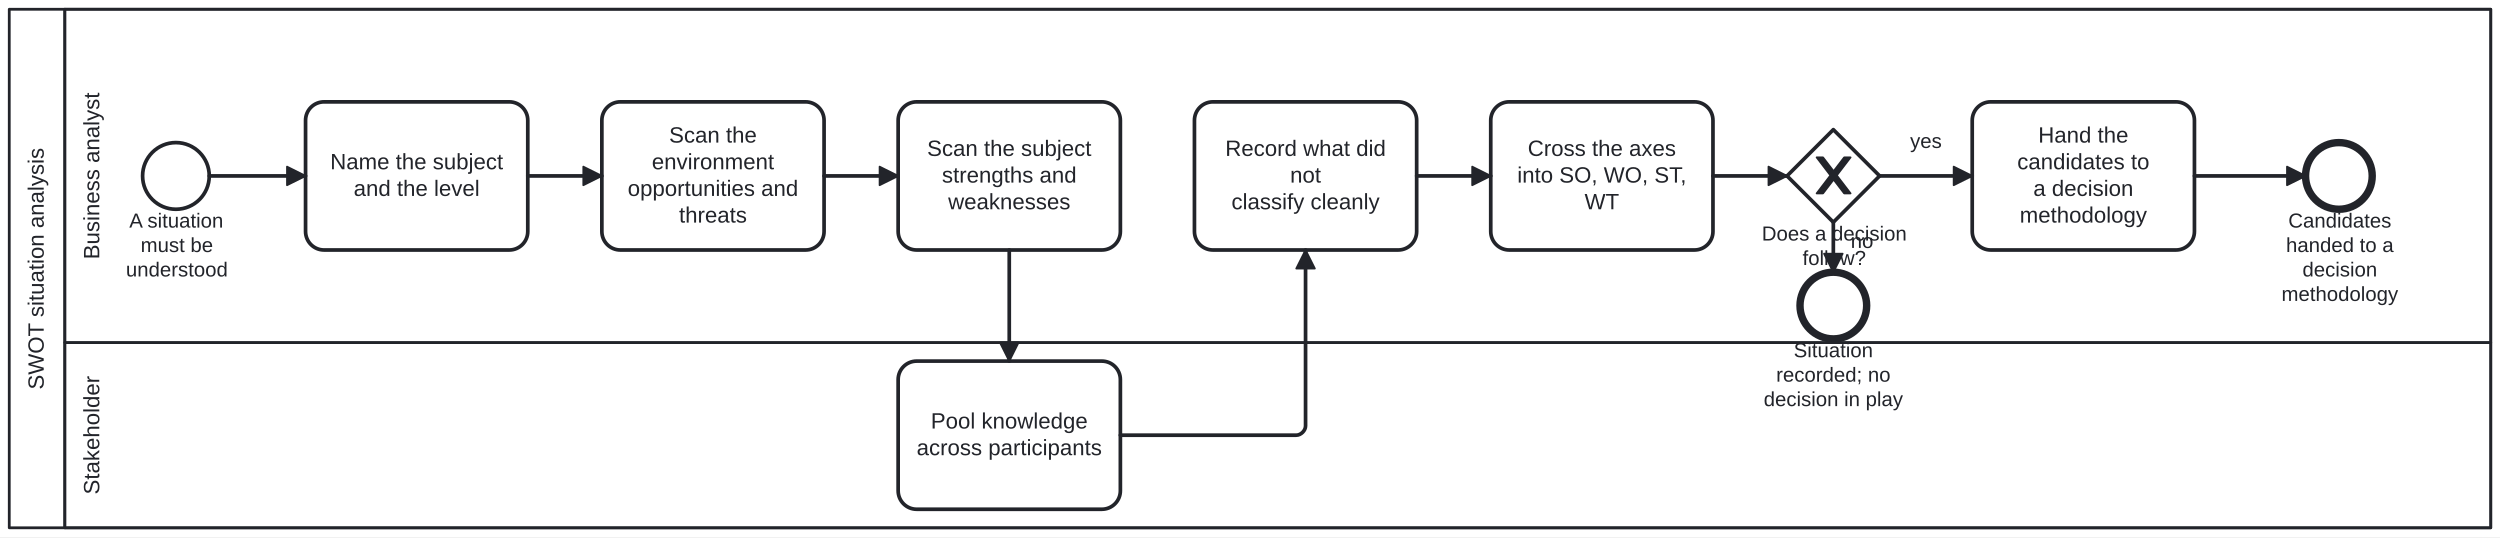
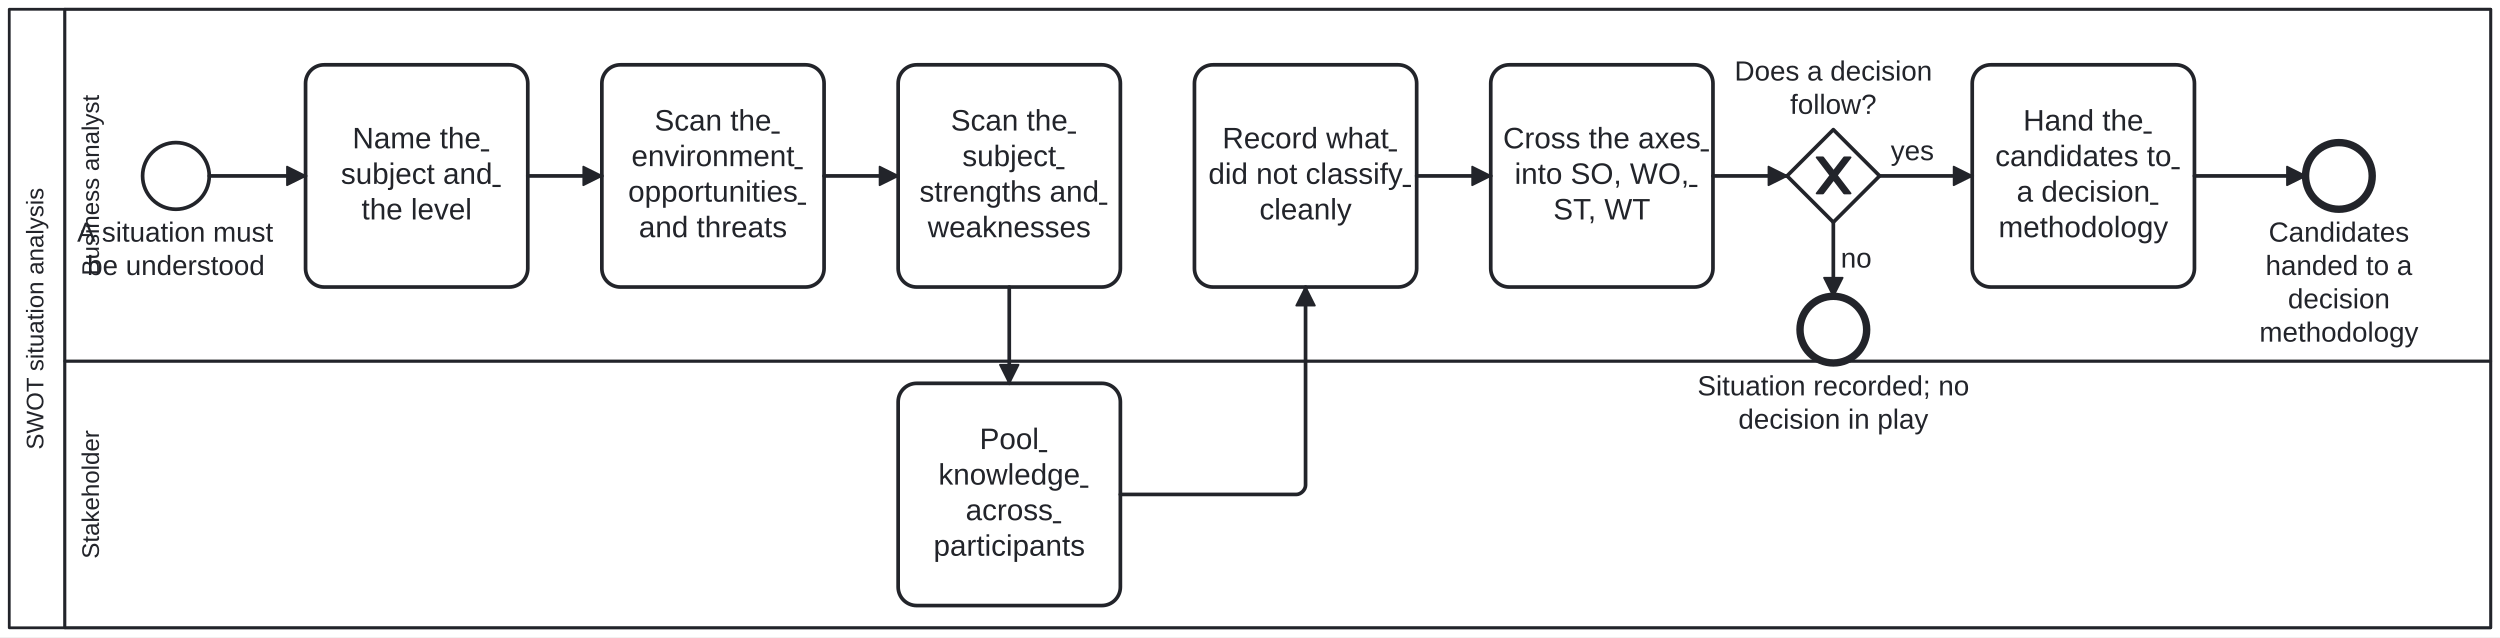
- <svg xmlns="http://www.w3.org/2000/svg" width="100%" style="max-width:100%;height:auto" viewBox="155 75 1350 290" version="1.1">
-   <rect x="155" y="75" width="1350" height="290" fill="#ffffff" />
+ <svg xmlns="http://www.w3.org/2000/svg" width="100%" style="max-width:100%;height:auto" viewBox="155 75 1350 344" version="1.1">
+   <style>.fa-task-link,.fa-subprocess-link{cursor:pointer}.fa-task-link text{text-decoration:underline}.fa-task-link:focus-visible,.fa-subprocess-link:focus-visible{outline:2px solid #2563eb;outline-offset:2px}.fa-subprocess-link:hover rect:not(.fa-link-hit),.fa-subprocess-link:focus-visible rect:not(.fa-link-hit){stroke-width:2.5px}</style>
+   <rect x="155" y="75" width="1350" height="344" fill="#ffffff" />
  <g class="djs-group">
    <g class="djs-element djs-shape" data-element-id="Participant_Process_SwotAnalysis" style="display: block;" transform="matrix(1 0 0 1 160 80)">
      <g class="djs-visual">
-         <rect x="0" y="0" width="1340" height="280" rx="0" ry="0" style="stroke-linecap: round; stroke-linejoin: round; stroke: rgb(34, 36, 42); stroke-width: 1.5px; fill: white; fill-opacity: 0.95;" />
-         <path style="fill: none; stroke-linecap: round; stroke-linejoin: round; stroke: rgb(34, 36, 42); stroke-width: 1.5px;" d="M30,0L30,280" />
-         <text lineHeight="1.2" class="djs-label" style="font-family: Arial, sans-serif; font-size: 12px; font-weight: normal; fill: rgb(34, 36, 42);" transform="matrix(-1.83697e-16 -1 1 -1.83697e-16 0 280)">
-           <tspan x="74.645" y="18.6">SWOT situation analysis</tspan>
+         <rect x="0" y="0" width="1340" height="334" rx="0" ry="0" style="stroke-linecap: round; stroke-linejoin: round; stroke: rgb(34, 36, 42); stroke-width: 1.5px; fill: white; fill-opacity: 0.95;" />
+         <path style="fill: none; stroke-linecap: round; stroke-linejoin: round; stroke: rgb(34, 36, 42); stroke-width: 1.5px;" d="M30,0L30,334" />
+         <text lineHeight="1.05" class="djs-label" transform="matrix(-1.83697e-16 -1 1 -1.83697e-16 0 334)" style="font-family: Arial, sans-serif; font-size: 13px; font-weight: normal; fill: rgb(34, 36, 42);">
+           <tspan x="96.198" y="18.413">SWOT situation analysis</tspan>
        </text>
      </g>
-       <rect class="djs-hit djs-hit-all" x="0" y="0" width="1340" height="280" style="fill: none; stroke-opacity: 0; stroke: white; stroke-width: 15px;" />
+       <rect class="djs-hit djs-hit-all" x="0" y="0" width="1340" height="334" style="fill: none; stroke-opacity: 0; stroke: white; stroke-width: 15px;" />
    </g>
    <g class="djs-children">
      <g class="djs-group">
-         <g class="djs-element djs-shape" data-element-id="Lane_Stakeholder" style="display: block;" transform="matrix(1 0 0 1 190 260)">
-           <g class="djs-visual">
-             <rect x="0" y="0" width="1310" height="100" rx="0" ry="0" style="stroke-linecap: round; stroke-linejoin: round; stroke: rgb(34, 36, 42); stroke-width: 1.5px; fill: white; fill-opacity: 0.25;" />
-             <text lineHeight="1.2" class="djs-label" style="font-family: Arial, sans-serif; font-size: 12px; font-weight: normal; fill: rgb(34, 36, 42);" transform="matrix(-1.83697e-16 -1 1 -1.83697e-16 0 100)">
-               <tspan x="17.979" y="18.6">Stakeholder</tspan>
-             </text>
-           </g>
-           <rect class="djs-hit djs-hit-all" x="0" y="0" width="1310" height="100" style="fill: none; stroke-opacity: 0; stroke: white; stroke-width: 15px;" />
+         <g class="djs-element djs-shape" data-element-id="Lane_Stakeholder" style="display: block;" transform="matrix(1 0 0 1 190 270)">
+           <g class="djs-visual">
+             <rect x="0" y="0" width="1310" height="144" rx="0" ry="0" style="stroke-linecap: round; stroke-linejoin: round; stroke: rgb(34, 36, 42); stroke-width: 1.5px; fill: white; fill-opacity: 0.25;" />
+             <text lineHeight="1.05" class="djs-label" transform="matrix(-1.83697e-16 -1 1 -1.83697e-16 0 144)" style="font-family: Arial, sans-serif; font-size: 13px; font-weight: normal; fill: rgb(34, 36, 42);">
+               <tspan x="37.31" y="18.413">Stakeholder</tspan>
+             </text>
+           </g>
+           <rect class="djs-hit djs-hit-all" x="0" y="0" width="1310" height="144" style="fill: none; stroke-opacity: 0; stroke: white; stroke-width: 15px;" />
        </g>
      </g>
      <g class="djs-group">
        <g class="djs-element djs-shape" data-element-id="Lane_BusinessAnalyst" style="display: block;" transform="matrix(1 0 0 1 190 80)">
          <g class="djs-visual">
-             <rect x="0" y="0" width="1310" height="180" rx="0" ry="0" style="stroke-linecap: round; stroke-linejoin: round; stroke: rgb(34, 36, 42); stroke-width: 1.5px; fill: white; fill-opacity: 0.25;" />
-             <text lineHeight="1.2" class="djs-label" style="font-family: Arial, sans-serif; font-size: 12px; font-weight: normal; fill: rgb(34, 36, 42);" transform="matrix(-1.83697e-16 -1 1 -1.83697e-16 0 180)">
-               <tspan x="44.977" y="18.6">Business analyst</tspan>
-             </text>
-           </g>
-           <rect class="djs-hit djs-hit-all" x="0" y="0" width="1310" height="180" style="fill: none; stroke-opacity: 0; stroke: white; stroke-width: 15px;" />
+             <rect x="0" y="0" width="1310" height="190" rx="0" ry="0" style="stroke-linecap: round; stroke-linejoin: round; stroke: rgb(34, 36, 42); stroke-width: 1.5px; fill: white; fill-opacity: 0.25;" />
+             <text lineHeight="1.05" class="djs-label" transform="matrix(-1.83697e-16 -1 1 -1.83697e-16 0 190)" style="font-family: Arial, sans-serif; font-size: 13px; font-weight: normal; fill: rgb(34, 36, 42);">
+               <tspan x="46.225" y="18.413">Business analyst</tspan>
+             </text>
+           </g>
+           <rect class="djs-hit djs-hit-all" x="0" y="0" width="1310" height="190" style="fill: none; stroke-opacity: 0; stroke: white; stroke-width: 15px;" />
        </g>
      </g>
      <g class="djs-group">
        <g class="djs-element djs-shape" data-element-id="Start_Process_SwotAnalysis" style="display: block;" transform="matrix(1 0 0 1 232 152)">
          <g class="djs-visual">
            <circle cx="18" cy="18" r="18" style="stroke-linecap: round; stroke-linejoin: round; stroke: rgb(34, 36, 42); stroke-width: 2px; fill: white; fill-opacity: 0.95;" />
          </g>
          <rect class="djs-hit djs-hit-all" x="0" y="0" width="36" height="36" style="fill: none; stroke-opacity: 0; stroke: white; stroke-width: 15px;" />
        </g>
      </g>
      <g class="djs-group">
-         <g class="djs-element djs-shape" data-element-id="Start_Process_SwotAnalysis_label" style="display: block;" transform="matrix(1 0 0 1 211 188)">
-           <g class="djs-visual">
-             <text lineHeight="1.2" class="djs-label" style="font-family: Arial, sans-serif; font-size: 11px; font-weight: normal; fill: rgb(34, 36, 42);">
-               <tspan x="13.818" y="9.9">A situation </tspan>
-               <tspan x="19.936" y="23.1">must be </tspan>
-               <tspan x="11.979" y="36.3">understood</tspan>
-             </text>
-           </g>
-           <rect class="djs-hit djs-hit-all" x="0" y="0" width="79" height="27" style="fill: none; stroke-opacity: 0; stroke: white; stroke-width: 15px;" />
-         </g>
-       </g>
-       <g class="djs-group">
-         <g class="djs-element djs-shape" data-element-id="A_FrameSubject" style="display: block;" transform="matrix(1 0 0 1 320 130)">
-           <g class="djs-visual">
-             <rect x="0" y="0" width="120" height="80" rx="10" ry="10" style="stroke-linecap: round; stroke-linejoin: round; stroke: rgb(34, 36, 42); stroke-width: 2px; fill: white; fill-opacity: 0.95;" />
-             <text lineHeight="1.2" class="djs-label" style="font-family: Arial, sans-serif; font-size: 12px; font-weight: normal; fill: rgb(34, 36, 42);">
-               <tspan x="13.31" y="36.4">Name the subject</tspan>
-               <tspan x="25.975" y="50.8">and the level</tspan>
-             </text>
-           </g>
-           <rect class="djs-hit djs-hit-all" x="0" y="0" width="120" height="80" style="fill: none; stroke-opacity: 0; stroke: white; stroke-width: 15px;" />
-         </g>
-       </g>
-       <g class="djs-group">
-         <g class="djs-element djs-shape" data-element-id="A_ScanExternal" style="display: block;" transform="matrix(1 0 0 1 480 130)">
-           <g class="djs-visual">
-             <rect x="0" y="0" width="120" height="80" rx="10" ry="10" style="stroke-linecap: round; stroke-linejoin: round; stroke: rgb(34, 36, 42); stroke-width: 2px; fill: white; fill-opacity: 0.95;" />
-             <text lineHeight="1.2" class="djs-label" style="font-family: Arial, sans-serif; font-size: 12px; font-weight: normal; fill: rgb(34, 36, 42);">
-               <tspan x="36.316" y="22">Scan the </tspan>
-               <tspan x="26.982" y="36.4">environment</tspan>
-               <tspan x="13.966" y="50.8">opportunities and </tspan>
-               <tspan x="41.657" y="65.2">threats</tspan>
-             </text>
-           </g>
-           <rect class="djs-hit djs-hit-all" x="0" y="0" width="120" height="80" style="fill: none; stroke-opacity: 0; stroke: white; stroke-width: 15px;" />
-         </g>
-       </g>
-       <g class="djs-group">
-         <g class="djs-element djs-shape" data-element-id="A_ScanInternal" style="display: block;" transform="matrix(1 0 0 1 640 130)">
-           <g class="djs-visual">
-             <rect x="0" y="0" width="120" height="80" rx="10" ry="10" style="stroke-linecap: round; stroke-linejoin: round; stroke: rgb(34, 36, 42); stroke-width: 2px; fill: white; fill-opacity: 0.95;" />
-             <text lineHeight="1.2" class="djs-label" style="font-family: Arial, sans-serif; font-size: 12px; font-weight: normal; fill: rgb(34, 36, 42);">
-               <tspan x="15.639" y="29.2">Scan the subject</tspan>
-               <tspan x="23.643" y="43.6">strengths and </tspan>
-               <tspan x="26.982" y="58">weaknesses</tspan>
-             </text>
-           </g>
-           <rect class="djs-hit djs-hit-all" x="0" y="0" width="120" height="80" style="fill: none; stroke-opacity: 0; stroke: white; stroke-width: 15px;" />
-         </g>
-       </g>
-       <g class="djs-group">
-         <g class="djs-element djs-shape" data-element-id="A_GroupReview" style="display: block;" transform="matrix(1 0 0 1 640 270)">
-           <g class="djs-visual">
-             <rect x="0" y="0" width="120" height="80" rx="10" ry="10" style="stroke-linecap: round; stroke-linejoin: round; stroke: rgb(34, 36, 42); stroke-width: 2px; fill: white; fill-opacity: 0.95;" />
-             <text lineHeight="1.2" class="djs-label" style="font-family: Arial, sans-serif; font-size: 12px; font-weight: normal; fill: rgb(34, 36, 42);">
-               <tspan x="17.637" y="36.4">Pool knowledge</tspan>
-               <tspan x="9.979" y="50.8">across participants</tspan>
-             </text>
-           </g>
-           <rect class="djs-hit djs-hit-all" x="0" y="0" width="120" height="80" style="fill: none; stroke-opacity: 0; stroke: white; stroke-width: 15px;" />
-         </g>
-       </g>
-       <g class="djs-group">
-         <g class="djs-element djs-shape" data-element-id="A_RecordAmbiguous" style="display: block;" transform="matrix(1 0 0 1 800 130)">
-           <g class="djs-visual">
-             <rect x="0" y="0" width="120" height="80" rx="10" ry="10" style="stroke-linecap: round; stroke-linejoin: round; stroke: rgb(34, 36, 42); stroke-width: 2px; fill: white; fill-opacity: 0.95;" />
-             <text lineHeight="1.2" class="djs-label" style="font-family: Arial, sans-serif; font-size: 12px; font-weight: normal; fill: rgb(34, 36, 42);">
-               <tspan x="16.644" y="29.2">Record what did </tspan>
-               <tspan x="51.659" y="43.6">not</tspan>
-               <tspan x="19.986" y="58">classify cleanly</tspan>
-             </text>
-           </g>
-           <rect class="djs-hit djs-hit-all" x="0" y="0" width="120" height="80" style="fill: none; stroke-opacity: 0; stroke: white; stroke-width: 15px;" />
-         </g>
-       </g>
-       <g class="djs-group">
-         <g class="djs-element djs-shape" data-element-id="A_Cross" style="display: block;" transform="matrix(1 0 0 1 960 130)">
-           <g class="djs-visual">
-             <rect x="0" y="0" width="120" height="80" rx="10" ry="10" style="stroke-linecap: round; stroke-linejoin: round; stroke: rgb(34, 36, 42); stroke-width: 2px; fill: white; fill-opacity: 0.95;" />
-             <text lineHeight="1.2" class="djs-label" style="font-family: Arial, sans-serif; font-size: 12px; font-weight: normal; fill: rgb(34, 36, 42);">
-               <tspan x="19.983" y="29.2">Cross the axes</tspan>
-               <tspan x="14.323" y="43.6">into SO, WO, ST, </tspan>
-               <tspan x="50.672" y="58">WT</tspan>
-             </text>
-           </g>
-           <rect class="djs-hit djs-hit-all" x="0" y="0" width="120" height="80" style="fill: none; stroke-opacity: 0; stroke: white; stroke-width: 15px;" />
+         <g class="djs-element djs-shape" data-element-id="Start_Process_SwotAnalysis_label" style="display: block;" transform="matrix(1 0 0 1 177.0547 192)">
+           <g class="djs-visual">
+             <text lineHeight="1.2" class="djs-label" style="font-family: Arial, sans-serif; font-size: 15px; font-weight: normal; fill: rgb(34, 36, 42);">
+               <tspan x="19.588" y="13.5">A situation must</tspan>
+               <tspan x="24.99" y="31.5">be understood</tspan>
+             </text>
+           </g>
+           <rect class="djs-hit djs-hit-all" x="0" y="0" width="145.891" height="36" style="fill: none; stroke-opacity: 0; stroke: white; stroke-width: 15px;" />
+         </g>
+       </g>
+       <g class="djs-group">
+         <g class="djs-element djs-shape" data-element-id="A_FrameSubject" style="display: block;" transform="matrix(1 0 0 1 320 110)">
+           <g class="djs-visual">
+             <rect x="0" y="0" width="120" height="120" rx="10" ry="10" style="stroke-linecap: round; stroke-linejoin: round; stroke: rgb(34, 36, 42); stroke-width: 2px; fill: white; fill-opacity: 0.95;" />
+             <a class="fa-task-link" href="https://litlfred.github.io/folio-assistant/cat-harness/process/Process_SwotAnalysis/node/A_FrameSubject" target="_top" aria-label="Open step: Name the subject and the level">
+               <text lineHeight="1.2" class="djs-label" transform="translate(0 30.7)" style="font-family: Arial, sans-serif; font-size: 16px; font-weight: normal; fill: rgb(34, 36, 42);">
+                 <tspan x="25.316" y="14.4">Name the</tspan>
+                 <tspan x="19.082" y="33.6">subject and</tspan>
+                 <tspan x="30.203" y="52.8">the level</tspan>
+               </text>
+             </a>
+           </g>
+           <rect class="djs-hit djs-hit-all" x="0" y="0" width="120" height="120" style="fill: none; stroke-opacity: 0; stroke: white; stroke-width: 15px;" />
+         </g>
+       </g>
+       <g class="djs-group">
+         <g class="djs-element djs-shape" data-element-id="A_ScanExternal" style="display: block;" transform="matrix(1 0 0 1 480 110)">
+           <g class="djs-visual">
+             <rect x="0" y="0" width="120" height="120" rx="10" ry="10" style="stroke-linecap: round; stroke-linejoin: round; stroke: rgb(34, 36, 42); stroke-width: 2px; fill: white; fill-opacity: 0.95;" />
+             <a class="fa-task-link" href="https://litlfred.github.io/folio-assistant/cat-harness/process/Process_SwotAnalysis/node/A_ScanExternal" target="_top" aria-label="Open step: Scan the environment opportunities and threats">
+               <text lineHeight="1.2" class="djs-label" transform="translate(0 21.1)" style="font-family: Arial, sans-serif; font-size: 16px; font-weight: normal; fill: rgb(34, 36, 42);">
+                 <tspan x="28.422" y="14.4">Scan the</tspan>
+                 <tspan x="15.977" y="33.6">environment</tspan>
+                 <tspan x="14.191" y="52.8">opportunities</tspan>
+                 <tspan x="19.973" y="72">and threats</tspan>
+               </text>
+             </a>
+           </g>
+           <rect class="djs-hit djs-hit-all" x="0" y="0" width="120" height="120" style="fill: none; stroke-opacity: 0; stroke: white; stroke-width: 15px;" />
+         </g>
+       </g>
+       <g class="djs-group">
+         <g class="djs-element djs-shape" data-element-id="A_ScanInternal" style="display: block;" transform="matrix(1 0 0 1 640 110)">
+           <g class="djs-visual">
+             <rect x="0" y="0" width="120" height="120" rx="10" ry="10" style="stroke-linecap: round; stroke-linejoin: round; stroke: rgb(34, 36, 42); stroke-width: 2px; fill: white; fill-opacity: 0.95;" />
+             <a class="fa-task-link" href="https://litlfred.github.io/folio-assistant/cat-harness/process/Process_SwotAnalysis/node/A_ScanInternal" target="_top" aria-label="Open step: Scan the subject strengths and weaknesses">
+               <text lineHeight="1.2" class="djs-label" transform="translate(0 21.1)" style="font-family: Arial, sans-serif; font-size: 16px; font-weight: normal; fill: rgb(34, 36, 42);">
+                 <tspan x="28.422" y="14.4">Scan the</tspan>
+                 <tspan x="34.652" y="33.6">subject</tspan>
+                 <tspan x="11.523" y="52.8">strengths and</tspan>
+                 <tspan x="15.977" y="72">weaknesses</tspan>
+               </text>
+             </a>
+           </g>
+           <rect class="djs-hit djs-hit-all" x="0" y="0" width="120" height="120" style="fill: none; stroke-opacity: 0; stroke: white; stroke-width: 15px;" />
+         </g>
+       </g>
+       <g class="djs-group">
+         <g class="djs-element djs-shape" data-element-id="A_GroupReview" style="display: block;" transform="matrix(1 0 0 1 640 282)">
+           <g class="djs-visual">
+             <rect x="0" y="0" width="120" height="120" rx="10" ry="10" style="stroke-linecap: round; stroke-linejoin: round; stroke: rgb(34, 36, 42); stroke-width: 2px; fill: white; fill-opacity: 0.95;" />
+             <a class="fa-task-link" href="https://litlfred.github.io/folio-assistant/cat-harness/process/Process_SwotAnalysis/node/A_GroupReview" target="_top" aria-label="Open step: Pool knowledge across participants">
+               <text lineHeight="1.2" class="djs-label" transform="translate(0 21.1)" style="font-family: Arial, sans-serif; font-size: 16px; font-weight: normal; fill: rgb(34, 36, 42);">
+                 <tspan x="43.988" y="14.4">Pool</tspan>
+                 <tspan x="21.75" y="33.6">knowledge</tspan>
+                 <tspan x="36.438" y="52.8">across</tspan>
+                 <tspan x="19.09" y="72">participants</tspan>
+               </text>
+             </a>
+           </g>
+           <rect class="djs-hit djs-hit-all" x="0" y="0" width="120" height="120" style="fill: none; stroke-opacity: 0; stroke: white; stroke-width: 15px;" />
+         </g>
+       </g>
+       <g class="djs-group">
+         <g class="djs-element djs-shape" data-element-id="A_RecordAmbiguous" style="display: block;" transform="matrix(1 0 0 1 800 110)">
+           <g class="djs-visual">
+             <rect x="0" y="0" width="120" height="120" rx="10" ry="10" style="stroke-linecap: round; stroke-linejoin: round; stroke: rgb(34, 36, 42); stroke-width: 2px; fill: white; fill-opacity: 0.95;" />
+             <a class="fa-task-link" href="https://litlfred.github.io/folio-assistant/cat-harness/process/Process_SwotAnalysis/node/A_RecordAmbiguous" target="_top" aria-label="Open step: Record what did not classify cleanly">
+               <text lineHeight="1.2" class="djs-label" transform="translate(0 30.7)" style="font-family: Arial, sans-serif; font-size: 16px; font-weight: normal; fill: rgb(34, 36, 42);">
+                 <tspan x="15.09" y="14.4">Record what</tspan>
+                 <tspan x="7.531" y="33.6">did not classify</tspan>
+                 <tspan x="35.098" y="52.8">cleanly</tspan>
+               </text>
+             </a>
+           </g>
+           <rect class="djs-hit djs-hit-all" x="0" y="0" width="120" height="120" style="fill: none; stroke-opacity: 0; stroke: white; stroke-width: 15px;" />
+         </g>
+       </g>
+       <g class="djs-group">
+         <g class="djs-element djs-shape" data-element-id="A_Cross" style="display: block;" transform="matrix(1 0 0 1 960 110)">
+           <g class="djs-visual">
+             <rect x="0" y="0" width="120" height="120" rx="10" ry="10" style="stroke-linecap: round; stroke-linejoin: round; stroke: rgb(34, 36, 42); stroke-width: 2px; fill: white; fill-opacity: 0.95;" />
+             <a class="fa-task-link" href="https://litlfred.github.io/folio-assistant/cat-harness/process/Process_SwotAnalysis/node/A_Cross" target="_top" aria-label="Open step: Cross the axes into SO, WO, ST, WT">
+               <text lineHeight="1.2" class="djs-label" transform="translate(0 30.7)" style="font-family: Arial, sans-serif; font-size: 16px; font-weight: normal; fill: rgb(34, 36, 42);">
+                 <tspan x="6.645" y="14.4">Cross the axes</tspan>
+                 <tspan x="12.879" y="33.6">into SO, WO,</tspan>
+                 <tspan x="33.781" y="52.8">ST, WT</tspan>
+               </text>
+             </a>
+           </g>
+           <rect class="djs-hit djs-hit-all" x="0" y="0" width="120" height="120" style="fill: none; stroke-opacity: 0; stroke: white; stroke-width: 15px;" />
        </g>
      </g>
      <g class="djs-group">
        <g class="djs-element djs-shape" data-element-id="GW_DecisionFollows" style="display: block;" transform="matrix(1 0 0 1 1120 145)">
          <g class="djs-visual">
            <polygon points="25,0 50,25 25,50 0,25" style="stroke-linecap: round; stroke-linejoin: round; stroke: rgb(34, 36, 42); stroke-width: 2px; fill: white; fill-opacity: 0.95;" />
            <path d="m 16,15 7.429,9.714 -7.429,9.714 3.429,0 5.714,-7.464 5.714,7.464 3.429,0 -7.429,-9.714 7.429,-9.714 -3.429,0 -5.714,7.464 -5.714,-7.464 -3.429,0 z" style="fill: rgb(34, 36, 42); stroke-linecap: round; stroke-linejoin: round; stroke: rgb(34, 36, 42); stroke-width: 1px;" />
          </g>
          <rect class="djs-hit djs-hit-all" x="0" y="0" width="50" height="50" style="fill: none; stroke-opacity: 0; stroke: white; stroke-width: 15px;" />
        </g>
      </g>
      <g class="djs-group">
-         <g class="djs-element djs-shape" data-element-id="GW_DecisionFollows_label" style="display: block;" transform="matrix(1 0 0 1 1106 195)">
-           <g class="djs-visual">
-             <text lineHeight="1.2" class="djs-label" style="font-family: Arial, sans-serif; font-size: 11px; font-weight: normal; fill: rgb(34, 36, 42);">
-               <tspan x="0.366" y="9.9">Does a decision</tspan>
-               <tspan x="22.38" y="23.1">follow?</tspan>
-             </text>
-           </g>
-           <rect class="djs-hit djs-hit-all" x="0" y="0" width="79" height="27" style="fill: none; stroke-opacity: 0; stroke: white; stroke-width: 15px;" />
-         </g>
-       </g>
-       <g class="djs-group">
-         <g class="djs-element djs-shape" data-element-id="A_HandOff" style="display: block;" transform="matrix(1 0 0 1 1220 130)">
-           <g class="djs-visual">
-             <rect x="0" y="0" width="120" height="80" rx="10" ry="10" style="stroke-linecap: round; stroke-linejoin: round; stroke: rgb(34, 36, 42); stroke-width: 2px; fill: white; fill-opacity: 0.95;" />
-             <text lineHeight="1.2" class="djs-label" style="font-family: Arial, sans-serif; font-size: 12px; font-weight: normal; fill: rgb(34, 36, 42);">
-               <tspan x="35.648" y="22">Hand the </tspan>
-               <tspan x="24.308" y="36.4">candidates to</tspan>
-               <tspan x="32.982" y="50.8">a decision </tspan>
-               <tspan x="25.644" y="65.2">methodology</tspan>
-             </text>
-           </g>
-           <rect class="djs-hit djs-hit-all" x="0" y="0" width="120" height="80" style="fill: none; stroke-opacity: 0; stroke: white; stroke-width: 15px;" />
+         <g class="djs-element djs-shape" data-element-id="GW_DecisionFollows_label" style="display: block;" transform="matrix(1 0 0 1 1071.633 105)">
+           <g class="djs-visual">
+             <text lineHeight="1.2" class="djs-label" style="font-family: Arial, sans-serif; font-size: 15px; font-weight: normal; fill: rgb(34, 36, 42);">
+               <tspan x="20.003" y="13.5">Does a decision</tspan>
+               <tspan x="50.021" y="31.5">follow?</tspan>
+             </text>
+           </g>
+           <rect class="djs-hit djs-hit-all" x="0" y="0" width="146.734" height="36" style="fill: none; stroke-opacity: 0; stroke: white; stroke-width: 15px;" />
+         </g>
+       </g>
+       <g class="djs-group">
+         <g class="djs-element djs-shape" data-element-id="A_HandOff" style="display: block;" transform="matrix(1 0 0 1 1220 110)">
+           <g class="djs-visual">
+             <rect x="0" y="0" width="120" height="120" rx="10" ry="10" style="stroke-linecap: round; stroke-linejoin: round; stroke: rgb(34, 36, 42); stroke-width: 2px; fill: white; fill-opacity: 0.95;" />
+             <a class="fa-task-link" href="https://litlfred.github.io/folio-assistant/cat-harness/process/Process_SwotAnalysis/node/A_HandOff" target="_top" aria-label="Open step: Hand the candidates to a decision methodology">
+               <text lineHeight="1.2" class="djs-label" transform="translate(0 21.1)" style="font-family: Arial, sans-serif; font-size: 16px; font-weight: normal; fill: rgb(34, 36, 42);">
+                 <tspan x="27.531" y="14.4">Hand the</tspan>
+                 <tspan x="12.41" y="33.6">candidates to</tspan>
+                 <tspan x="23.977" y="52.8">a decision</tspan>
+                 <tspan x="14.191" y="72">methodology</tspan>
+               </text>
+             </a>
+           </g>
+           <rect class="djs-hit djs-hit-all" x="0" y="0" width="120" height="120" style="fill: none; stroke-opacity: 0; stroke: white; stroke-width: 15px;" />
        </g>
      </g>
      <g class="djs-group">
        <g class="djs-element djs-shape" data-element-id="End_HandedToDecision" style="display: block;" transform="matrix(1 0 0 1 1400 152)">
          <g class="djs-visual">
            <circle cx="18" cy="18" r="18" style="stroke-linecap: round; stroke-linejoin: round; stroke: rgb(34, 36, 42); stroke-width: 4px; fill: white; fill-opacity: 0.95;" />
          </g>
          <rect class="djs-hit djs-hit-all" x="0" y="0" width="36" height="36" style="fill: none; stroke-opacity: 0; stroke: white; stroke-width: 15px;" />
        </g>
      </g>
      <g class="djs-group">
-         <g class="djs-element djs-shape" data-element-id="End_HandedToDecision_label" style="display: block;" transform="matrix(1 0 0 1 1387 188)">
-           <g class="djs-visual">
-             <text lineHeight="1.2" class="djs-label" style="font-family: Arial, sans-serif; font-size: 11px; font-weight: normal; fill: rgb(34, 36, 42);">
-               <tspan x="3.675" y="9.9">Candidates </tspan>
-               <tspan x="2.445" y="23.1">handed to a </tspan>
-               <tspan x="11.321" y="36.3">decision </tspan>
-               <tspan x="0.007" y="49.5">methodology</tspan>
-             </text>
-           </g>
-           <rect class="djs-hit djs-hit-all" x="0" y="0" width="63" height="53" style="fill: none; stroke-opacity: 0; stroke: white; stroke-width: 15px;" />
-         </g>
-       </g>
-       <g class="djs-group">
-         <g class="djs-element djs-shape" data-element-id="End_SituationRecorded" style="display: block;" transform="matrix(1 0 0 1 1127 222)">
+         <g class="djs-element djs-shape" data-element-id="End_HandedToDecision_label" style="display: block;" transform="matrix(1 0 0 1 1355.047 192)">
+           <g class="djs-visual">
+             <text lineHeight="1.2" class="djs-label" style="font-family: Arial, sans-serif; font-size: 15px; font-weight: normal; fill: rgb(34, 36, 42);">
+               <tspan x="25.01" y="13.5">Candidates</tspan>
+               <tspan x="23.333" y="31.5">handed to a</tspan>
+               <tspan x="35.436" y="49.5">decision</tspan>
+               <tspan x="20.008" y="67.5">methodology</tspan>
+             </text>
+           </g>
+           <rect class="djs-hit djs-hit-all" x="0" y="0" width="125.906" height="72" style="fill: none; stroke-opacity: 0; stroke: white; stroke-width: 15px;" />
+         </g>
+       </g>
+       <g class="djs-group">
+         <g class="djs-element djs-shape" data-element-id="End_SituationRecorded" style="display: block;" transform="matrix(1 0 0 1 1127 235)">
          <g class="djs-visual">
            <circle cx="18" cy="18" r="18" style="stroke-linecap: round; stroke-linejoin: round; stroke: rgb(34, 36, 42); stroke-width: 4px; fill: white; fill-opacity: 0.95;" />
          </g>
          <rect class="djs-hit djs-hit-all" x="0" y="0" width="36" height="36" style="fill: none; stroke-opacity: 0; stroke: white; stroke-width: 15px;" />
        </g>
      </g>
      <g class="djs-group">
-         <g class="djs-element djs-shape" data-element-id="End_SituationRecorded_label" style="display: block;" transform="matrix(1 0 0 1 1107 258)">
-           <g class="djs-visual">
-             <text lineHeight="1.2" class="djs-label" style="font-family: Arial, sans-serif; font-size: 11px; font-weight: normal; fill: rgb(34, 36, 42);">
-               <tspan x="16.596" y="9.9">Situation </tspan>
-               <tspan x="7.119" y="23.1">recorded; no </tspan>
-               <tspan x="0.394" y="36.3">decision in play</tspan>
-             </text>
-           </g>
-           <rect class="djs-hit djs-hit-all" x="0" y="0" width="76" height="40" style="fill: none; stroke-opacity: 0; stroke: white; stroke-width: 15px;" />
+         <g class="djs-element djs-shape" data-element-id="End_SituationRecorded_label" style="display: block;" transform="matrix(1 0 0 1 1051.617 275)">
+           <g class="djs-visual">
+             <text lineHeight="1.2" class="djs-label" style="font-family: Arial, sans-serif; font-size: 15px; font-weight: normal; fill: rgb(34, 36, 42);">
+               <tspan x="20.001" y="13.5">Situation recorded; no</tspan>
+               <tspan x="42.102" y="31.5">decision in play</tspan>
+             </text>
+           </g>
+           <rect class="djs-hit djs-hit-all" x="0" y="0" width="186.766" height="36" style="fill: none; stroke-opacity: 0; stroke: white; stroke-width: 15px;" />
        </g>
      </g>
      <g class="djs-group">
        <g class="djs-element djs-connection" data-element-id="SF_Process_SwotAnalysis_1" style="display: block;">
          <g class="djs-visual">
            <defs>
              <marker id="folio-marker-1" viewBox="0 0 20 20" refX="11" refY="10" markerWidth="10" markerHeight="10" orient="auto">
                <path d="M 1 5 L 11 10 L 1 15 Z" style="stroke-linecap: round; stroke-linejoin: round; stroke: rgb(34, 36, 42); stroke-width: 1px; fill: rgb(34, 36, 42);" />
              </marker>
            </defs>
            <path data-corner-radius="5" style="fill: none; stroke-linecap: round; stroke-linejoin: round; stroke: rgb(34, 36, 42); stroke-width: 2px; marker-end: url('#folio-marker-1');" d="M268,170L320,170" />
          </g>
          <path d="M268,170L320,170" class="djs-hit djs-hit-stroke" style="fill: none; stroke-opacity: 0; stroke: white; stroke-width: 15px;" />
        </g>
      </g>
      <g class="djs-group">
        <g class="djs-element djs-connection" data-element-id="SF_Process_SwotAnalysis_2" style="display: block;">
          <g class="djs-visual">
            <defs>
              <marker id="folio-marker-2" viewBox="0 0 20 20" refX="11" refY="10" markerWidth="10" markerHeight="10" orient="auto">
                <path d="M 1 5 L 11 10 L 1 15 Z" style="stroke-linecap: round; stroke-linejoin: round; stroke: rgb(34, 36, 42); stroke-width: 1px; fill: rgb(34, 36, 42);" />
              </marker>
            </defs>
            <path data-corner-radius="5" style="fill: none; stroke-linecap: round; stroke-linejoin: round; stroke: rgb(34, 36, 42); stroke-width: 2px; marker-end: url('#folio-marker-2');" d="M440,170L480,170" />
          </g>
          <path d="M440,170L480,170" class="djs-hit djs-hit-stroke" style="fill: none; stroke-opacity: 0; stroke: white; stroke-width: 15px;" />
        </g>
      </g>
      <g class="djs-group">
        <g class="djs-element djs-connection" data-element-id="SF_Process_SwotAnalysis_3" style="display: block;">
          <g class="djs-visual">
            <defs>
              <marker id="folio-marker-3" viewBox="0 0 20 20" refX="11" refY="10" markerWidth="10" markerHeight="10" orient="auto">
                <path d="M 1 5 L 11 10 L 1 15 Z" style="stroke-linecap: round; stroke-linejoin: round; stroke: rgb(34, 36, 42); stroke-width: 1px; fill: rgb(34, 36, 42);" />
              </marker>
            </defs>
            <path data-corner-radius="5" style="fill: none; stroke-linecap: round; stroke-linejoin: round; stroke: rgb(34, 36, 42); stroke-width: 2px; marker-end: url('#folio-marker-3');" d="M600,170L640,170" />
          </g>
          <path d="M600,170L640,170" class="djs-hit djs-hit-stroke" style="fill: none; stroke-opacity: 0; stroke: white; stroke-width: 15px;" />
        </g>
      </g>
      <g class="djs-group">
        <g class="djs-element djs-connection" data-element-id="SF_Process_SwotAnalysis_4" style="display: block;">
          <g class="djs-visual">
            <defs>
              <marker id="folio-marker-4" viewBox="0 0 20 20" refX="11" refY="10" markerWidth="10" markerHeight="10" orient="auto">
                <path d="M 1 5 L 11 10 L 1 15 Z" style="stroke-linecap: round; stroke-linejoin: round; stroke: rgb(34, 36, 42); stroke-width: 1px; fill: rgb(34, 36, 42);" />
              </marker>
            </defs>
-             <path data-corner-radius="5" style="fill: none; stroke-linecap: round; stroke-linejoin: round; stroke: rgb(34, 36, 42); stroke-width: 2px; marker-end: url('#folio-marker-4');" d="M700,210L700,270" />
-           </g>
-           <path d="M700,210L700,270" class="djs-hit djs-hit-stroke" style="fill: none; stroke-opacity: 0; stroke: white; stroke-width: 15px;" />
+             <path data-corner-radius="5" style="fill: none; stroke-linecap: round; stroke-linejoin: round; stroke: rgb(34, 36, 42); stroke-width: 2px; marker-end: url('#folio-marker-4');" d="M700,230L700,282" />
+           </g>
+           <path d="M700,230L700,282" class="djs-hit djs-hit-stroke" style="fill: none; stroke-opacity: 0; stroke: white; stroke-width: 15px;" />
        </g>
      </g>
      <g class="djs-group">
        <g class="djs-element djs-connection" data-element-id="SF_Process_SwotAnalysis_5" style="display: block;">
          <g class="djs-visual">
            <defs>
              <marker id="folio-marker-5" viewBox="0 0 20 20" refX="11" refY="10" markerWidth="10" markerHeight="10" orient="auto">
                <path d="M 1 5 L 11 10 L 1 15 Z" style="stroke-linecap: round; stroke-linejoin: round; stroke: rgb(34, 36, 42); stroke-width: 1px; fill: rgb(34, 36, 42);" />
              </marker>
            </defs>
-             <path data-corner-radius="5" style="fill: none; stroke-linecap: round; stroke-linejoin: round; stroke: rgb(34, 36, 42); stroke-width: 2px; marker-end: url('#folio-marker-5');" d="M760,310L855,310C857.5,310,860,307.5,860,305L860,210" />
-           </g>
-           <path d="M760,310L860,310L860,210" class="djs-hit djs-hit-stroke" style="fill: none; stroke-opacity: 0; stroke: white; stroke-width: 15px;" />
+             <path data-corner-radius="5" style="fill: none; stroke-linecap: round; stroke-linejoin: round; stroke: rgb(34, 36, 42); stroke-width: 2px; marker-end: url('#folio-marker-5');" d="M760,342L855,342C857.5,342,860,339.5,860,337L860,230" />
+           </g>
+           <path d="M760,342L860,342L860,230" class="djs-hit djs-hit-stroke" style="fill: none; stroke-opacity: 0; stroke: white; stroke-width: 15px;" />
        </g>
      </g>
      <g class="djs-group">
        <g class="djs-element djs-connection" data-element-id="SF_Process_SwotAnalysis_6" style="display: block;">
          <g class="djs-visual">
            <defs>
              <marker id="folio-marker-6" viewBox="0 0 20 20" refX="11" refY="10" markerWidth="10" markerHeight="10" orient="auto">
                <path d="M 1 5 L 11 10 L 1 15 Z" style="stroke-linecap: round; stroke-linejoin: round; stroke: rgb(34, 36, 42); stroke-width: 1px; fill: rgb(34, 36, 42);" />
              </marker>
            </defs>
            <path data-corner-radius="5" style="fill: none; stroke-linecap: round; stroke-linejoin: round; stroke: rgb(34, 36, 42); stroke-width: 2px; marker-end: url('#folio-marker-6');" d="M920,170L960,170" />
          </g>
          <path d="M920,170L960,170" class="djs-hit djs-hit-stroke" style="fill: none; stroke-opacity: 0; stroke: white; stroke-width: 15px;" />
        </g>
      </g>
      <g class="djs-group">
        <g class="djs-element djs-connection" data-element-id="SF_Process_SwotAnalysis_7" style="display: block;">
          <g class="djs-visual">
            <defs>
              <marker id="folio-marker-7" viewBox="0 0 20 20" refX="11" refY="10" markerWidth="10" markerHeight="10" orient="auto">
                <path d="M 1 5 L 11 10 L 1 15 Z" style="stroke-linecap: round; stroke-linejoin: round; stroke: rgb(34, 36, 42); stroke-width: 1px; fill: rgb(34, 36, 42);" />
              </marker>
            </defs>
            <path data-corner-radius="5" style="fill: none; stroke-linecap: round; stroke-linejoin: round; stroke: rgb(34, 36, 42); stroke-width: 2px; marker-end: url('#folio-marker-7');" d="M1080,170L1120,170" />
          </g>
          <path d="M1080,170L1120,170" class="djs-hit djs-hit-stroke" style="fill: none; stroke-opacity: 0; stroke: white; stroke-width: 15px;" />
        </g>
      </g>
      <g class="djs-group">
        <g class="djs-element djs-connection" data-element-id="SF_Process_SwotAnalysis_8" style="display: block;">
          <g class="djs-visual">
            <defs>
              <marker id="folio-marker-8" viewBox="0 0 20 20" refX="11" refY="10" markerWidth="10" markerHeight="10" orient="auto">
                <path d="M 1 5 L 11 10 L 1 15 Z" style="stroke-linecap: round; stroke-linejoin: round; stroke: rgb(34, 36, 42); stroke-width: 1px; fill: rgb(34, 36, 42);" />
              </marker>
            </defs>
            <path data-corner-radius="5" style="fill: none; stroke-linecap: round; stroke-linejoin: round; stroke: rgb(34, 36, 42); stroke-width: 2px; marker-end: url('#folio-marker-8');" d="M1170,170L1220,170" />
          </g>
          <path d="M1170,170L1220,170" class="djs-hit djs-hit-stroke" style="fill: none; stroke-opacity: 0; stroke: white; stroke-width: 15px;" />
        </g>
      </g>
      <g class="djs-group">
-         <g class="djs-element djs-shape" data-element-id="SF_Process_SwotAnalysis_8_label" style="display: block;" transform="matrix(1 0 0 1 1186 145)">
-           <g class="djs-visual">
-             <text lineHeight="1.2" class="djs-label" style="font-family: Arial, sans-serif; font-size: 11px; font-weight: normal; fill: rgb(34, 36, 42);">
-               <tspan x="0.441" y="9.9">yes</tspan>
-             </text>
-           </g>
-           <rect class="djs-hit djs-hit-all" x="0" y="0" width="18" height="14" style="fill: none; stroke-opacity: 0; stroke: white; stroke-width: 15px;" />
+         <g class="djs-element djs-shape" data-element-id="SF_Process_SwotAnalysis_8_label" style="display: block;" transform="matrix(1 0 0 1 1156 148)">
+           <g class="djs-visual">
+             <text lineHeight="1.2" class="djs-label" style="font-family: Arial, sans-serif; font-size: 15px; font-weight: normal; fill: rgb(34, 36, 42);">
+               <tspan x="20.001" y="13.5">yes</tspan>
+             </text>
+           </g>
+           <rect class="djs-hit djs-hit-all" x="0" y="0" width="63.344" height="18" style="fill: none; stroke-opacity: 0; stroke: white; stroke-width: 15px;" />
        </g>
      </g>
      <g class="djs-group">
        <g class="djs-element djs-connection" data-element-id="SF_Process_SwotAnalysis_9" style="display: block;">
          <g class="djs-visual">
            <defs>
              <marker id="folio-marker-9" viewBox="0 0 20 20" refX="11" refY="10" markerWidth="10" markerHeight="10" orient="auto">
                <path d="M 1 5 L 11 10 L 1 15 Z" style="stroke-linecap: round; stroke-linejoin: round; stroke: rgb(34, 36, 42); stroke-width: 1px; fill: rgb(34, 36, 42);" />
              </marker>
            </defs>
-             <path data-corner-radius="5" style="fill: none; stroke-linecap: round; stroke-linejoin: round; stroke: rgb(34, 36, 42); stroke-width: 2px; marker-end: url('#folio-marker-9');" d="M1145,195L1145,222" />
-           </g>
-           <path d="M1145,195L1145,222" class="djs-hit djs-hit-stroke" style="fill: none; stroke-opacity: 0; stroke: white; stroke-width: 15px;" />
-         </g>
-       </g>
-       <g class="djs-group">
-         <g class="djs-element djs-shape" data-element-id="SF_Process_SwotAnalysis_9_label" style="display: block;" transform="matrix(1 0 0 1 1154 199)">
-           <g class="djs-visual">
-             <text lineHeight="1.2" class="djs-label" style="font-family: Arial, sans-serif; font-size: 11px; font-weight: normal; fill: rgb(34, 36, 42);">
-               <tspan x="0.382" y="9.9">no</tspan>
-             </text>
-           </g>
-           <rect class="djs-hit djs-hit-all" x="0" y="0" width="13" height="14" style="fill: none; stroke-opacity: 0; stroke: white; stroke-width: 15px;" />
+             <path data-corner-radius="5" style="fill: none; stroke-linecap: round; stroke-linejoin: round; stroke: rgb(34, 36, 42); stroke-width: 2px; marker-end: url('#folio-marker-9');" d="M1145,195L1145,235" />
+           </g>
+           <path d="M1145,195L1145,235" class="djs-hit djs-hit-stroke" style="fill: none; stroke-opacity: 0; stroke: white; stroke-width: 15px;" />
+         </g>
+       </g>
+       <g class="djs-group">
+         <g class="djs-element djs-shape" data-element-id="SF_Process_SwotAnalysis_9_label" style="display: block;" transform="matrix(1 0 0 1 1129 206)">
+           <g class="djs-visual">
+             <text lineHeight="1.2" class="djs-label" style="font-family: Arial, sans-serif; font-size: 15px; font-weight: normal; fill: rgb(34, 36, 42);">
+               <tspan x="20.001" y="13.5">no</tspan>
+             </text>
+           </g>
+           <rect class="djs-hit djs-hit-all" x="0" y="0" width="56.688" height="18" style="fill: none; stroke-opacity: 0; stroke: white; stroke-width: 15px;" />
        </g>
      </g>
      <g class="djs-group">
        <g class="djs-element djs-connection" data-element-id="SF_Process_SwotAnalysis_10" style="display: block;">
          <g class="djs-visual">
            <defs>
              <marker id="folio-marker-10" viewBox="0 0 20 20" refX="11" refY="10" markerWidth="10" markerHeight="10" orient="auto">
                <path d="M 1 5 L 11 10 L 1 15 Z" style="stroke-linecap: round; stroke-linejoin: round; stroke: rgb(34, 36, 42); stroke-width: 1px; fill: rgb(34, 36, 42);" />
              </marker>
            </defs>
            <path data-corner-radius="5" style="fill: none; stroke-linecap: round; stroke-linejoin: round; stroke: rgb(34, 36, 42); stroke-width: 2px; marker-end: url('#folio-marker-10');" d="M1340,170L1400,170" />
          </g>
          <path d="M1340,170L1400,170" class="djs-hit djs-hit-stroke" style="fill: none; stroke-opacity: 0; stroke: white; stroke-width: 15px;" />
        </g>
      </g>
    </g>
  </g>
</svg>
